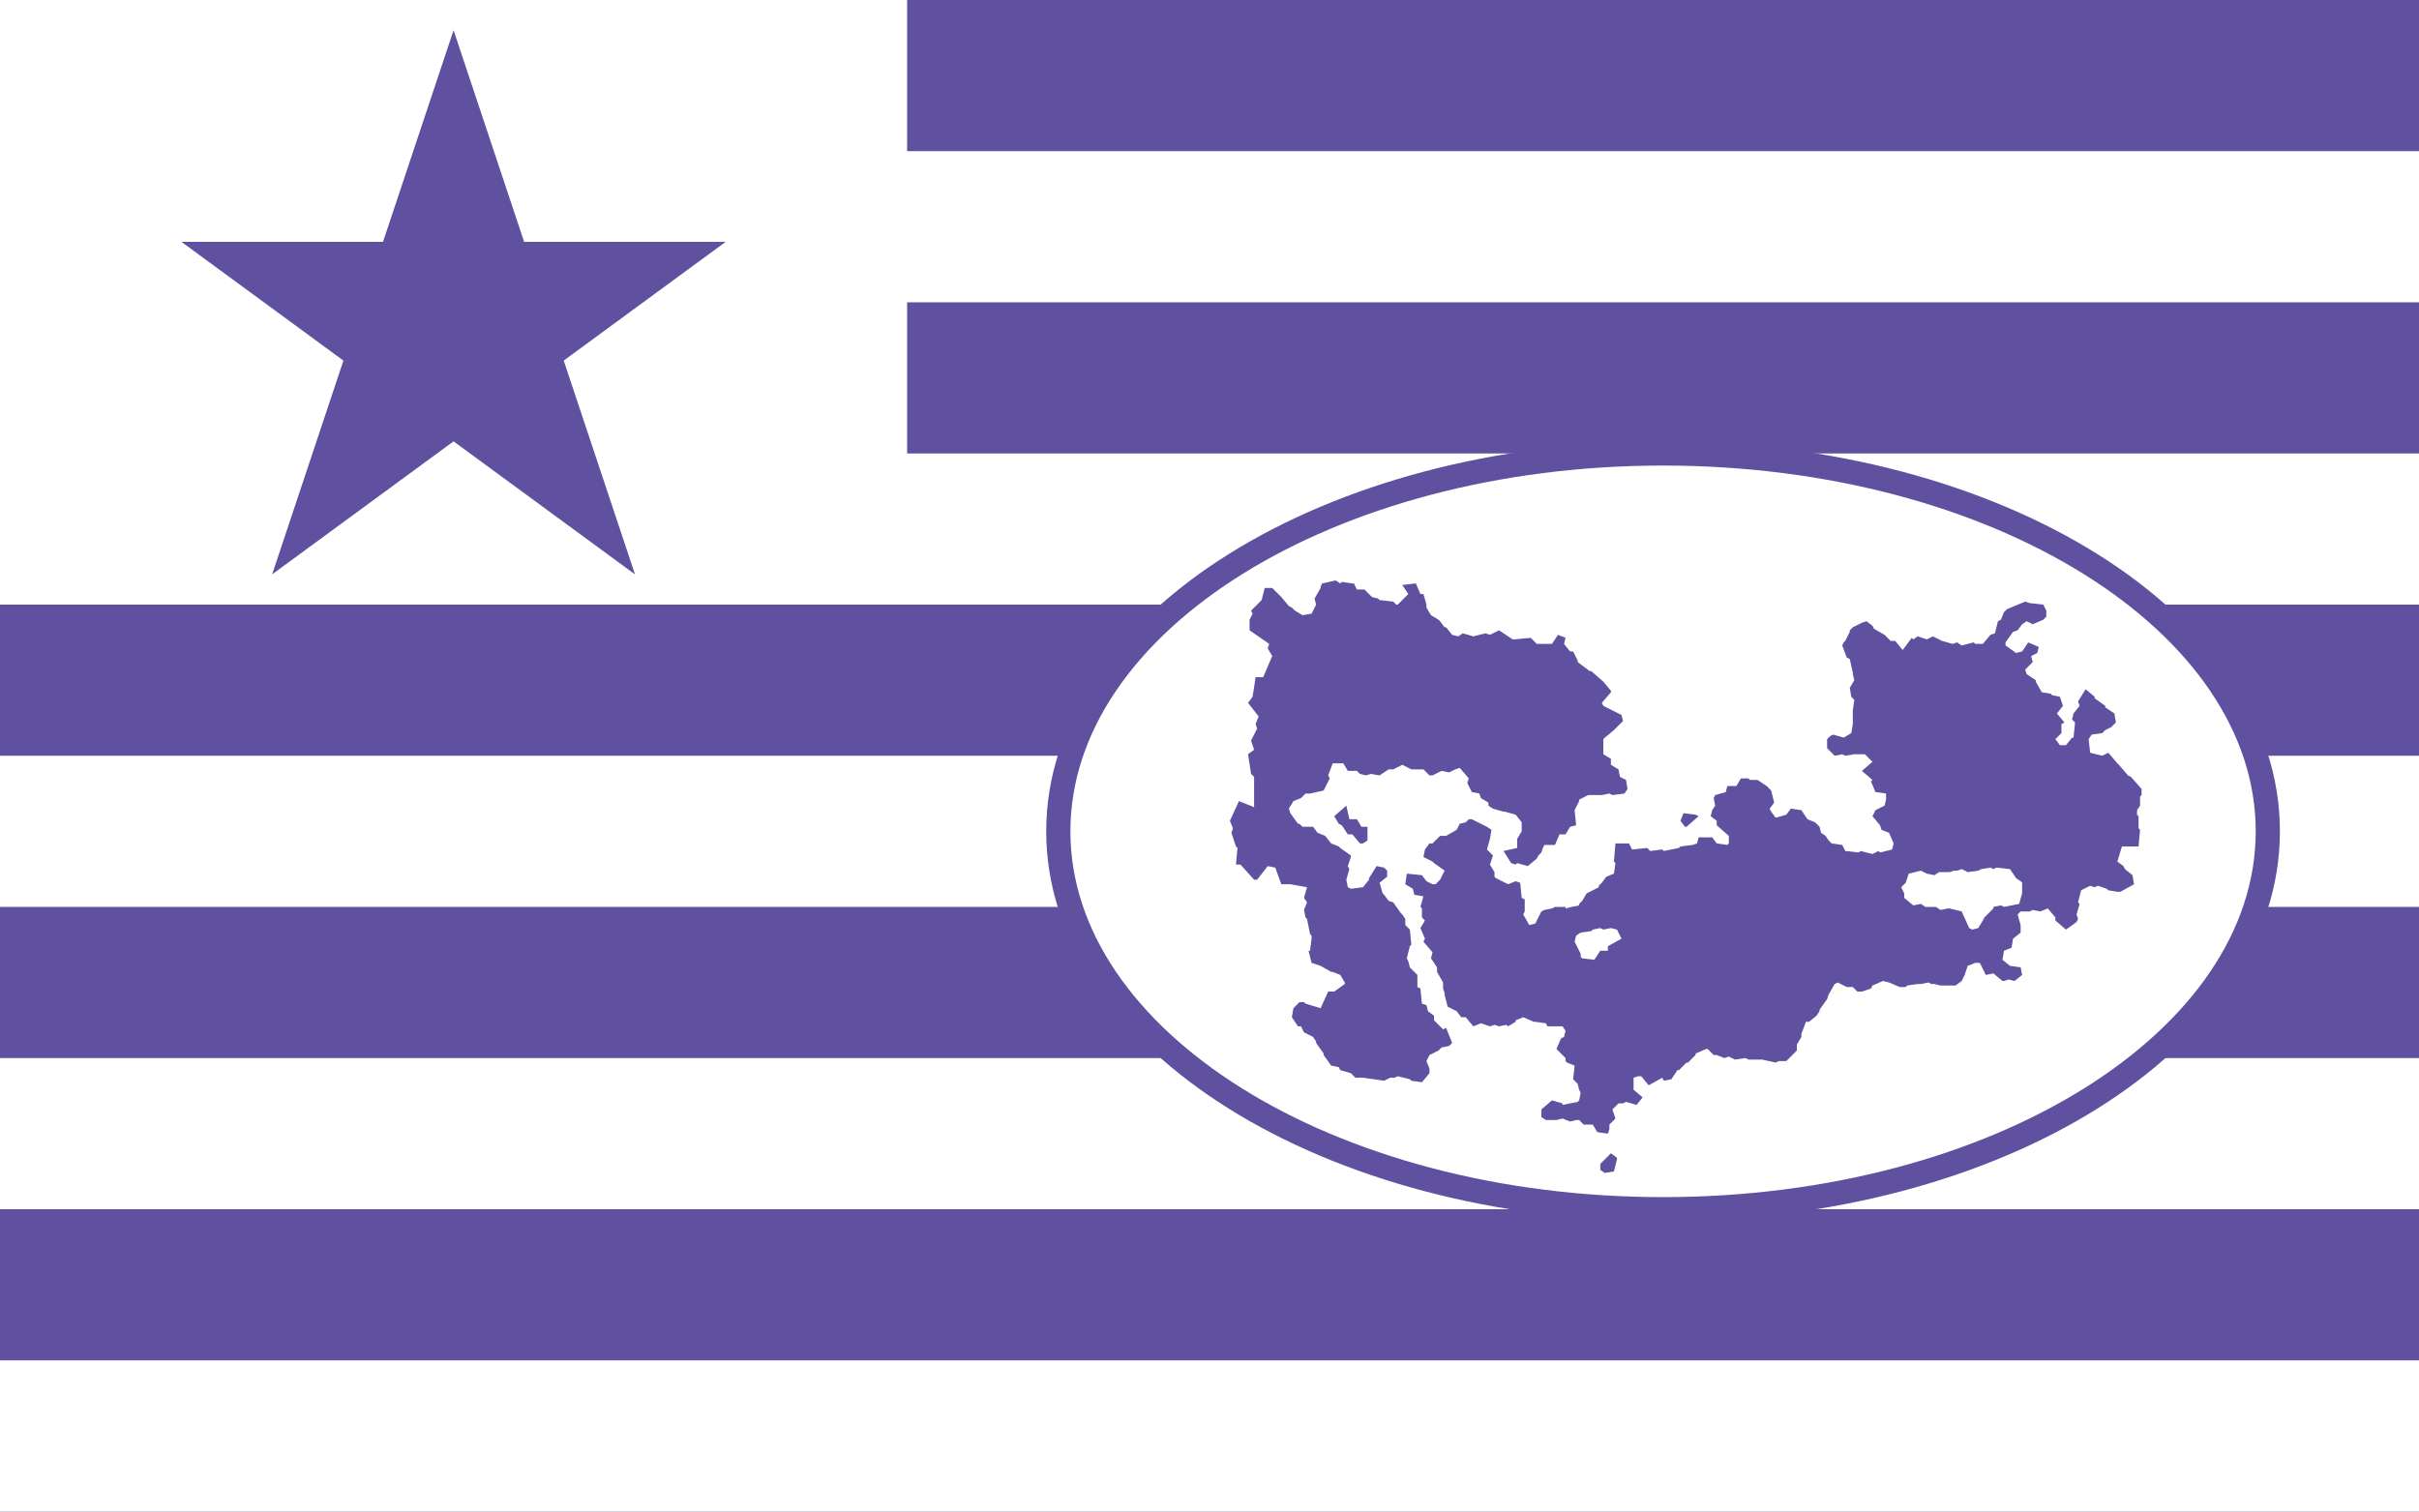
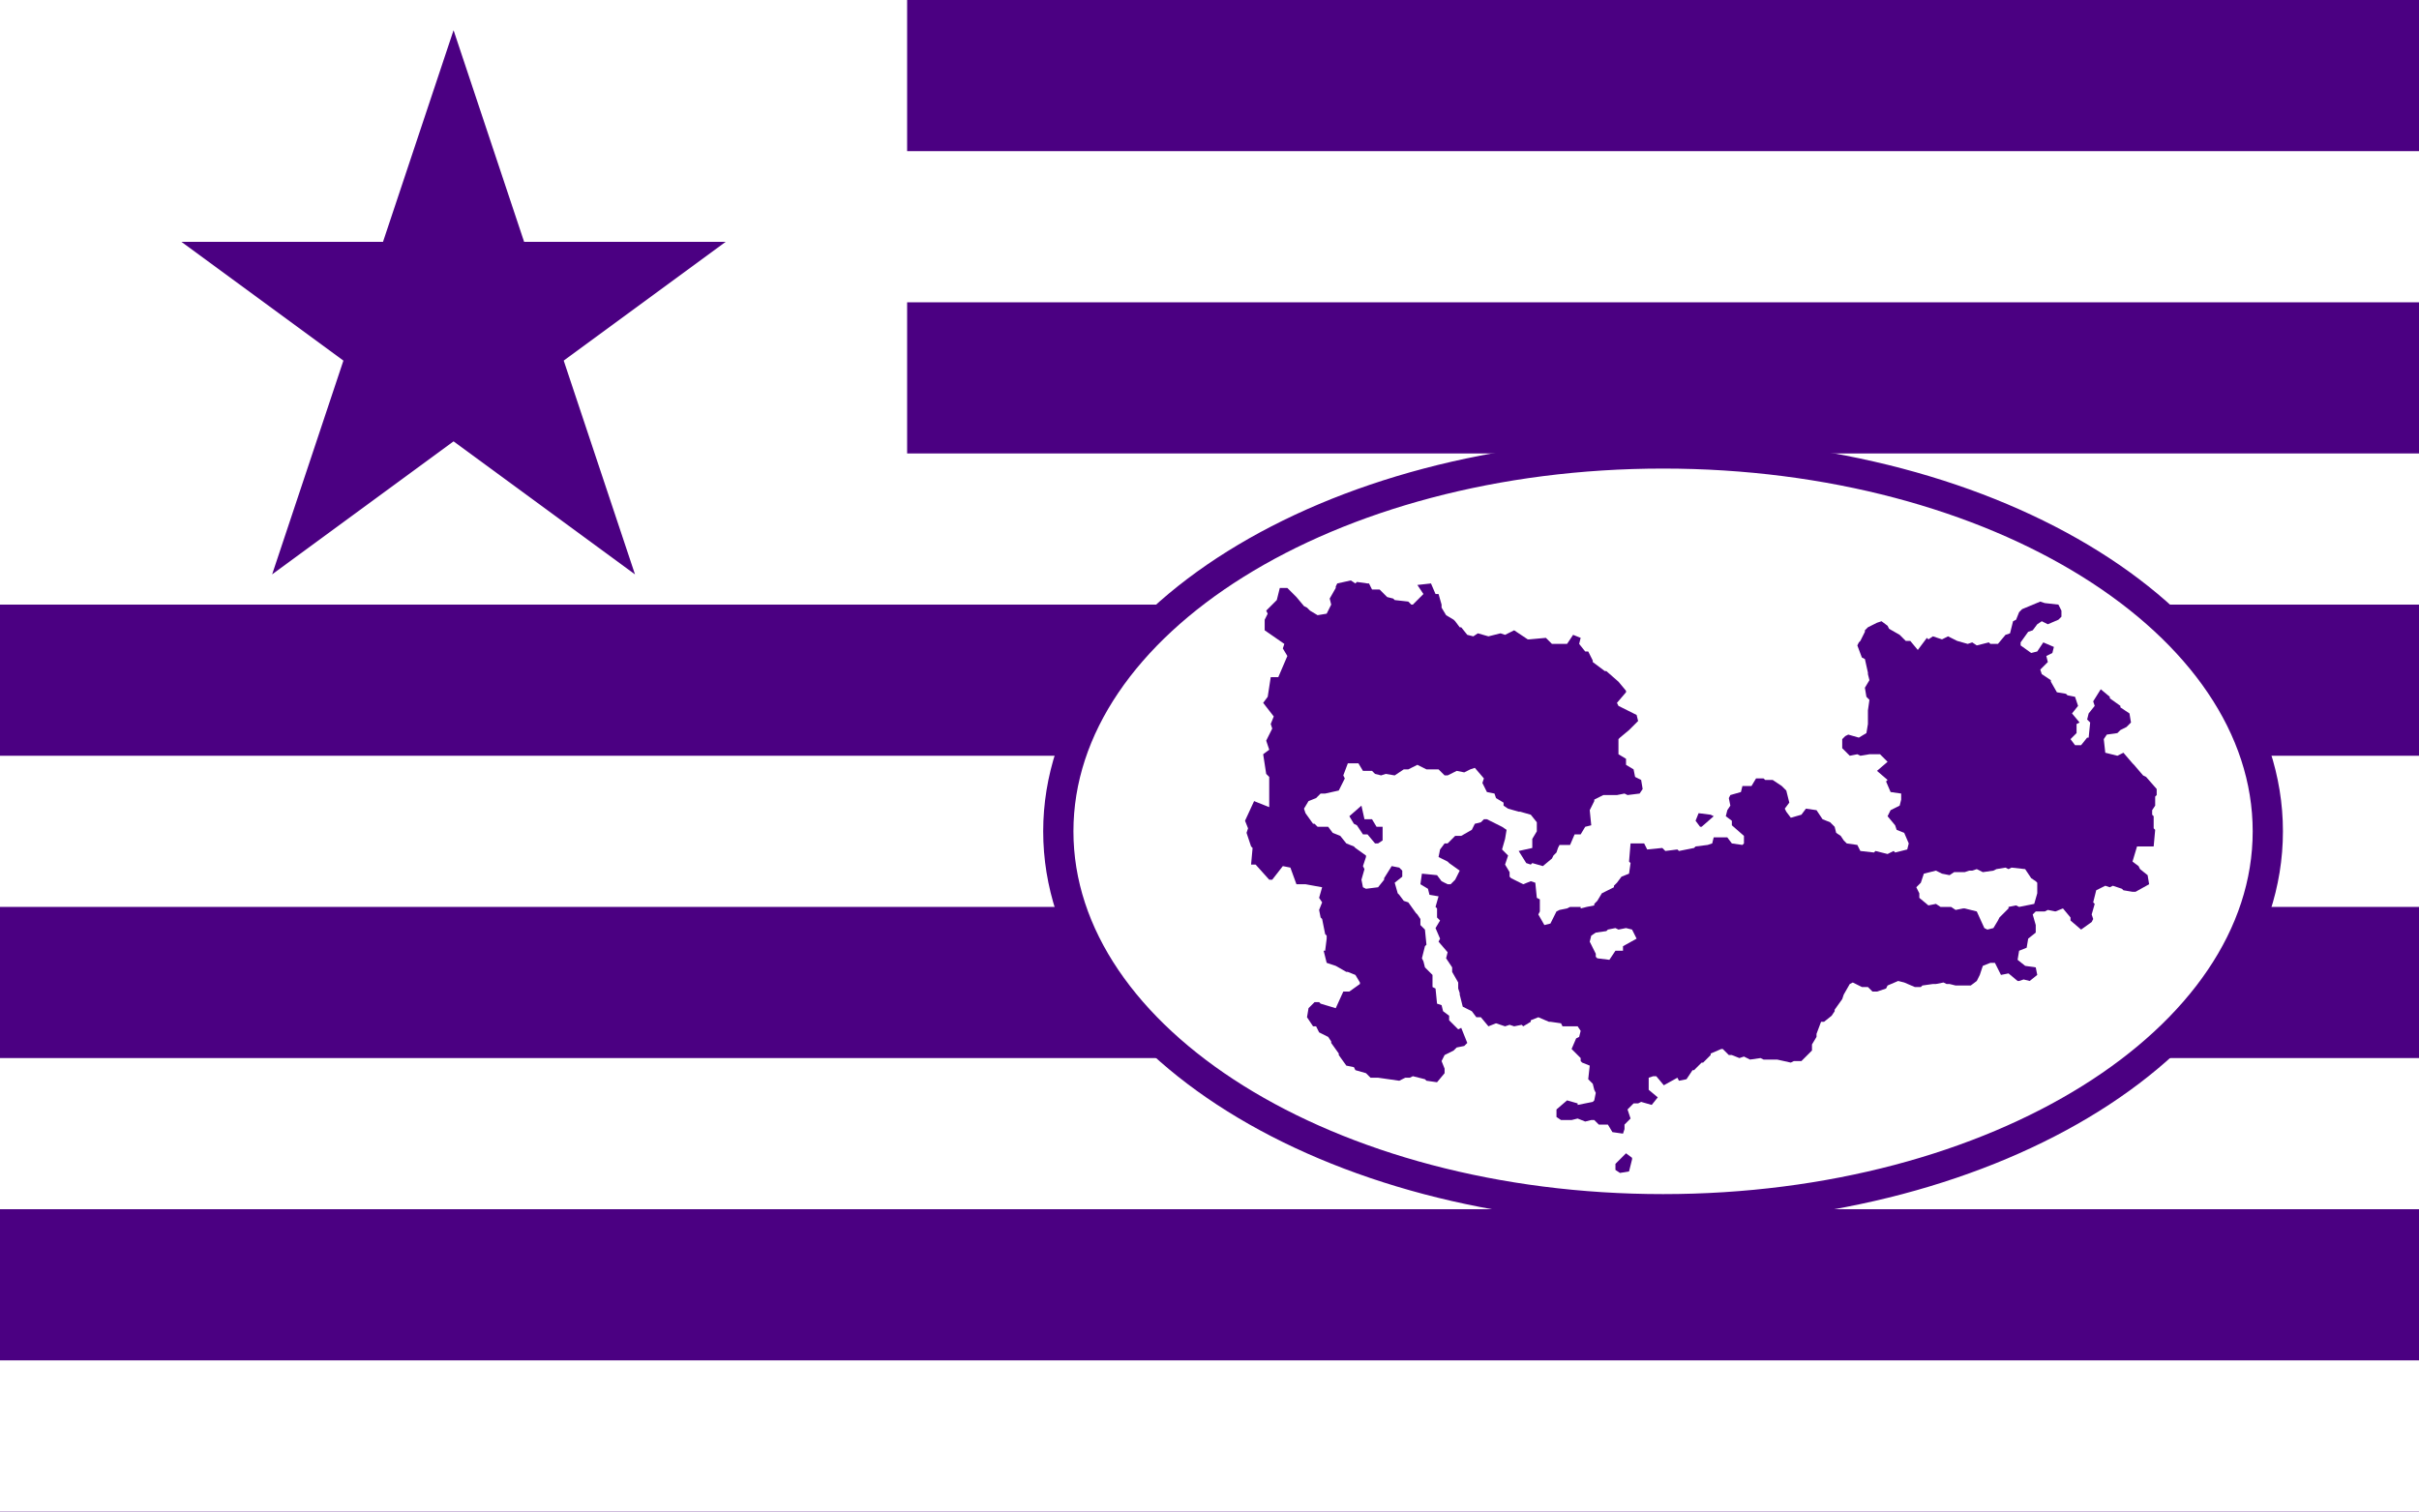
- <svg xmlns="http://www.w3.org/2000/svg" viewBox="0 0 800 500" version="1.1">
-   <rect width="800" height="500" fill="#6050A0" />
+ <svg xmlns="http://www.w3.org/2000/svg" version="1.1" viewBox="0 0 80 50">
+   <rect width="80" height="50" fill="indigo" />
  <g fill="white">
-     <rect y="050" width="800" height="50" />
-     <rect y="150" width="800" height="50" />
-     <rect y="250" width="800" height="50" />
-     <rect y="350" width="800" height="50" />
-     <rect y="450" width="800" height="50" />
-     <rect width="300" height="200" />
-     <ellipse cx="550" cy="275" rx="200" ry="125" stroke="#6050A0" stroke-width="8" />
+     <rect y="5" width="80" height="5" />
+     <rect y="15" width="80" height="5" />
+     <rect y="25" width="80" height="5" />
+     <rect y="35" width="80" height="5" />
+     <rect y="45" width="80" height="5" />
+     <rect width="30" height="20" />
+     <ellipse cx="55" cy="27.5" rx="20" ry="12.5" stroke="indigo" />
  </g>
-   <g fill="#6050A0">
-     <polygon points="90,0 30,180 180,70 0,70 150,180" transform="matrix(1,0,0,1,60,10)" />
-     <path fill-rule="evenodd" transform="matrix(.5,0,0,.5,405,190)" d="M24.5,17l2-8h5l6,6l0,0l5,6l2,1l2,2l5,3l6-1l3-6l-1-4l4-7V8l1-2l9-2l3,2l1-1l7,1h1l2,4h5l5,5l4,1l1,1l9,1l2,2h1    l7-7l-4-6l9-1l3,7h2l2,7v2l3,5l5,3l1,1l3,4h1l4,5l4,1l3-2l7,2l0,0l8-2l3,1l6-3l9,6l0,0h1l11-1l4,4h5l0,0h5l4-6l5,2l-1,4l4,5h2l3,6v1    l8,6h1l8,7l0,0l5,6v1l-6,7l1,2l6,3l0,0l6,3l1,4l-6,6l0,0l-6,5l-1,1l0,0v10l5,3v4l5,3l1,5l4,2l1,6l-2,3l-8,1l-2-1l-5,1l0,0h-9l-6,3v1    l-3,6l1,10l0,0l-4,1l-3,5h-4l-3,7h-7l-1,2l-1,3l-2,2l-1,2l-6,5l-7-2l-1,1l-3-1l-5-8l9-2v-6l3-5v-4v-2l-4-5l-7-2h-1l-7-2l-3-2v-2    l-5-3l-1-3l-5-1l-3-6l1-3l-6-7l-3,1l-4,2l-5-1l-6,3h-2l-4-4h-8l-6-3l0,0l-6,3h-3l-6,4l-6-1l-3,1l-4-1l-2-2h-6l-3-5h-7l-3,8l1,2l-4,8    l-9,2h-1h-2l-3,3l-5,2l-3,5l1,3l5,7h1l2,2h7l0,0l3,4l5,2l4,5l5,2l1,1l7,5v1l-2,6l1,2l-2,7l1,5l2,1l8-1l4-5v-1l5-8l5,1l2,2v4l-5,4    l2,7l1,1l3,4l3,1l5,7l1,1l2,3v4l3,3l1,10l-1,1l-2,8l1,2l1,4l5,5v8l2,1l1,10l3,1l1,4l4,3v3l6,6l2-1l4,10l-2,2l-5,1l-2,2l-6,3l-2,4    l2,5v3l-5,6l-7-1l-1-1l-8-2l-2,1h-3l-4,2l-7-1l0,0l-7-1l0,0h-5l-3-3l-7-2l-1-2l-5-1l-5-7v-1l-5-7v-1l-2-3l-6-3l-2-4h-2l-4-6l1-6l4-4    h2h1l1,1l10,3l0,0l5-11h4l7-5v-1l-3-5l-5-2h-1l-7-4l0,0l-6-2l-2-8h1l1-8v-2l-1-1l-2-10l-1-1l-1-5l2-5l-2-3l2-7l-11-2h-1h-5l-4-11    l-5-1l-7,9h-2l-9-10h-3l1-11l-1-1l-3-9l1-3l-2-5l6-13l10,4v-19l0,0v-1l-2-2l-2-13l4-3l-2-6l4-8l-1-3l2-5l-7-9l3-4l2-13h5l6-14l-3-5    l1-3l-13-9v-7l2-4l-1-2L24.5,17 M527.5,33l-3,4l-3,1l-5,7v2l7,5l4-1l4-6l7,3l-1,4l-4,2l1,4l-5,5l1,3l6,4v1l4,7l6,1l1,1l5,1l2,6l-4,5    l5,6l-2,1v6l-4,4l3,4h4l4-5h1l1-10l-2-2l1-4l4-5l-1-3l5-8l6,5v1l7,5v1l6,4l1,6l-3,3l-4,2l-2,2l-7,1l-2,3l1,9l0,0l8,2l4-2l6,7l1,1    l6,7l2,1l7,8v4l-1,1v6l-2,3v3l1,1v8l1,1l-1,11h-1h-10l-3,10l4,3l1,2l5,4l1,6l-9,5h-2l0,0l-6-1l-1-1l-6-2l-2,1l-3-1l-6,3l-2,8l1,1    l-2,7l1,3l-1,2l-7,5l-7-6v-2l-5-6l-5,2l-5-1l-2,1h-6l-2,2l2,7v1v4l-5,4l-1,6l-5,2l-1,6l5,4l0,0l7,1l1,5l-5,4l-4-1l-3,1h-1l-6-5l-5,1    l-4-8h-3l-5,2l-2,6l0,0l-2,4l-4,3h-9h-1l-4-1h-2l-2-1l-5,1h-2l-7,1l-1,1h-4l-7-3l0,0l-4-1l-7,3l-1,2l-6,2h-3l-3-3h-4l-6-3l-2,1l-4,7    l-1,3l-5,7v1l-2,3l-5,4h-2l-3,8v2l-3,5v4l-7,7h-5l0,0l-2,1l-9-2h-1h-8l-2-1l-7,1l-4-2l-3,1l-5-2h-2l0,0l-4-4h-1l-7,3v1l-5,5h-1l-5,5    h-1l-4,6l-5,1l-1-2l-9,5l-5-6h-2l-3,1v8l6,5l-4,5l-7-2l-2,1h-3l-4,4l2,6l-4,4v3l-1,3l-7-1l-3-5h-6l-3-3h-2l-4,1l-5-2l-4,1h-7l-3-2    v-3v-2l7-6l7,2v1l10-2l1-1l1-5l-1-2l-1-4l-3-3l1-9l-5-2l-1-1v-2l-6-6l3-7l2-1l1-4l-2-3h-10l-1-2l-7-1h-1l-7-3l-5,2v1l-5,3l-1-1l-5,1    l-3-1l-3,1l-6-2l-5,2l-5-6h-3l-3-4l-6-3l-2-8v-1l-1-3v-4l-4-7v-3l-4-6l1-4l-6-7l1-2l-3-7l3-5l0,0l-2-2v-6l-1-1l2-7l-6-1l-1-4l-5-3    l1-7l10,1l3,4l4,2h2l3-3l3-6l0,0l-7-5l-1-1l-6-3l1-5l3-4h2l5-5h3h1l7-4l2-4l4-1l2-2h2l10,5l0,0l3,2l-1,6l0,0l-2,7l4,4l-2,6l0,0l3,5    v3l1,1l8,4l5-2l3,1l1,10l2,1v8l-1,2l4,7l4-1l4-8l2-1l5-1l2-1h7v1l4-1l5-1v-1l2-2l3-5l8-4v-1l2-2l3-4l5-2l1-7l-1-1l1-12h1h8l2,4l10-1    l2,2l8-1l1,1l10-2l1-1l8-1l3-1l1-4h9l3,4l7,1l1-1v-5l-8-7v-3l-4-3l1-4l2-3l-1-5l1-2l7-2l1-4h6l3-5h5l1,1h5l6,4l1,1l2,2l2,8l-3,4l1,2    l3,4l7-2l3-4l7,1l4,6l5,2l3,3l1,4l3,2l2,3l2,2l7,1l2,4l9,1l1-1l8,2l4-2l1,1l8-2l1-4l-3-7l-5-2l-1-3l-5-6l2-4l6-3l1-4v-4l-7-1l-3-7    l1-1l-7-6l7-6l-5-5h-6h-1l-6,1l-2-1l-5,1l-5-5v-6l2-2l2-1l7,2l5-3l1-6l0,0v-8v-1l1-7l-2-2l-1-6l3-5l-1-4v-1l-2-9l-2-1l-3-8l1-2l1-1    l3-6v-1l2-2l6-3l3-1l4,3l1,2l7,4l1,1l3,3h3l5,6l6-8l1,1l3-2l6,2l4-2l6,3l0,0l7,2l3-1l3,2l8-2l1,1h5l5-6l3-1l2-8l2-1l2-5l2-2l0,0    l12-5l3,1l0,0l9,1l2,4v4l-2,2l-7,3l-4-2L527.5,33 M72.5,160l8-7l2,9h5l3,5h4l0,0v9l-3,2h-2l-5-6h-3l-4-6l-2-1L72.5,160 M301.5,163    l2-5l8,1l2,1l-8,7h-1L301.5,163 M460.5,196l4,2l5,1l3-2h7l3-1h2l3-1l4,2l7-1l2-1l6-1l2,1l2-1l9,1l4,6l3,2l1,1v5v2l-2,7l-10,2l-2-1    l-5,1v1l-6,6l-1,2l-3,5l-4,1l-2-1l-5-11l-8-2h-1l0,0l-5,1l-3-2h-7l-3-2l-5,1l-6-5v-3l-2-4l3-3l2-6L460.5,196 M243.5,235l5-1l2,1l5-1    l4,1l3,6l-9,5v3h-5l-4,6l-8-1l-1-1v-2l-4-8l1-4l3-2l7-1L243.5,235 M248.5,390v4l3,2l6-1l2-8v-1l-4-3l-1,1L248.5,390" />
+   <g fill="indigo">
+     <polygon transform="translate(6,1)" points="0,7 15,18 9,0 3,18 18,7" />
+     <path transform="matrix(.05 0 0 .05 41 19)" fill-rule="evenodd" d="m24.5 17 2-8h5l6 6 5 6 2 1 2 2 5 3 6-1 3-6-1-4 4-7v-1l1-2 9-2 3 2 1-1 7 1h1l2 4h5l5 5 4 1 1 1 9 1 2 2h1l7-7-4-6 9-1 3 7h2l2 7v2l3 5 5 3 1 1 3 4h1l4 5 4 1 3-2 7 2 8-2 3 1 6-3 9 6h1l11-1 4 4h10l4-6 5 2-1 4 4 5h2l3 6v1l8 6h1l8 7 5 6v1l-6 7 1 2 12 6 1 4-6 6-6 5-1 1v10l5 3v4l5 3 1 5 4 2 1 6-2 3-8 1-2-1-5 1h-9l-6 3v1l-3 6 1 10-4 1-3 5h-4l-3 7h-7l-1 2-1 3-2 2-1 2-6 5-7-2-1 1-3-1-5-8 9-2v-6l3-5v-6l-4-5-7-2h-1l-7-2-3-2v-2l-5-3-1-3-5-1-3-6 1-3-6-7-3 1-4 2-5-1-6 3h-2l-4-4h-8l-6-3-6 3h-3l-6 4-6-1-3 1-4-1-2-2h-6l-3-5h-7l-3 8 1 2-4 8-9 2h-3l-3 3-5 2-3 5 1 3 5 7h1l2 2h7l3 4 5 2 4 5 5 2 1 1 7 5v1l-2 6 1 2-2 7 1 5 2 1 8-1 4-5v-1l5-8 5 1 2 2v4l-5 4 2 7 1 1 3 4 3 1 5 7 1 1 2 3v4l3 3 1 10-1 1-2 8 1 2 1 4 5 5v8l2 1 1 10 3 1 1 4 4 3v3l6 6 2-1 4 10-2 2-5 1-2 2-6 3-2 4 2 5v3l-5 6-7-1-1-1-8-2-2 1h-3l-4 2-14-2h-5l-3-3-7-2-1-2-5-1-5-7v-1l-5-7v-1l-2-3-6-3-2-4h-2l-4-6 1-6 4-4h3l1 1 10 3 5-11h4l7-5v-1l-3-5-5-2h-1l-7-4-6-2-2-8h1l1-8v-2l-1-1-2-10-1-1-1-5 2-5-2-3 2-7-11-2h-6l-4-11-5-1-7 9h-2l-9-10h-3l1-11-1-1-3-9 1-3-2-5 6-13 10 4v-20l-2-2-2-13 4-3-2-6 4-8-1-3 2-5-7-9 3-4 2-13h5l6-14-3-5 1-3-13-9v-7l2-4-1-2 7-7m503 16-3 4-3 1-5 7v2l7 5 4-1 4-6 7 3-1 4-4 2 1 4-5 5 1 3 6 4v1l4 7 6 1 1 1 5 1 2 6-4 5 5 6-2 1v6l-4 4 3 4h4l4-5h1l1-10-2-2 1-4 4-5-1-3 5-8 6 5v1l7 5v1l6 4 1 6-3 3-4 2-2 2-7 1-2 3 1 9 8 2 4-2 6 7 1 1 6 7 2 1 7 8v4l-1 1v6l-2 3v3l1 1v8l1 1-1 11h-11l-3 10 4 3 1 2 5 4 1 6-9 5h-2l-6-1-1-1-6-2-2 1-3-1-6 3-2 8 1 1-2 7 1 3-1 2-7 5-7-6v-2l-5-6-5 2-5-1-2 1h-6l-2 2 2 7v5l-5 4-1 6-5 2-1 6 5 4 7 1 1 5-5 4-4-1-3 1h-1l-6-5-5 1-4-8h-3l-5 2-2 6-2 4-4 3h-10l-4-1h-2l-2-1-5 1h-2l-7 1-1 1h-4l-7-3-4-1-7 3-1 2-6 2h-3l-3-3h-4l-6-3-2 1-4 7-1 3-5 7v1l-2 3-5 4h-2l-3 8v2l-3 5v4l-7 7h-5l-2 1-9-2h-9l-2-1-7 1-4-2-3 1-5-2h-2l-4-4h-1l-7 3v1l-5 5h-1l-5 5h-1l-4 6-5 1-1-2-9 5-5-6h-2l-3 1v8l6 5-4 5-7-2-2 1h-3l-4 4 2 6-4 4v3l-1 3-7-1-3-5h-6l-3-3h-2l-4 1-5-2-4 1h-7l-3-2v-5l7-6 7 2v1l10-2 1-1 1-5-1-2-1-4-3-3 1-9-5-2-1-1v-2l-6-6 3-7 2-1 1-4-2-3h-10l-1-2-7-1h-1l-7-3-5 2v1l-5 3-1-1-5 1-3-1-3 1-6-2-5 2-5-6h-3l-3-4-6-3-2-8v-1l-1-3v-4l-4-7v-3l-4-6 1-4-6-7 1-2-3-7 3-5-2-2v-6l-1-1 2-7-6-1-1-4-5-3 1-7 10 1 3 4 4 2h2l3-3 3-6-7-5-1-1-6-3 1-5 3-4h2l5-5h4l7-4 2-4 4-1 2-2h2l10 5 3 2-1 6-2 7 4 4-2 6 3 5v3l1 1 8 4 5-2 3 1 1 10 2 1v8l-1 2 4 7 4-1 4-8 2-1 5-1 2-1h7v1l4-1 5-1v-1l2-2 3-5 8-4v-1l2-2 3-4 5-2 1-7-1-1 1-12h9l2 4 10-1 2 2 8-1 1 1 10-2 1-1 8-1 3-1 1-4h9l3 4 7 1 1-1v-5l-8-7v-3l-4-3 1-4 2-3-1-5 1-2 7-2 1-4h6l3-5h5l1 1h5l6 4 3 3 2 8-3 4 1 2 3 4 7-2 3-4 7 1 4 6 5 2 3 3 1 4 3 2 2 3 2 2 7 1 2 4 9 1 1-1 8 2 4-2 1 1 8-2 1-4-3-7-5-2-1-3-5-6 2-4 6-3 1-4v-4l-7-1-3-7 1-1-7-6 7-6-5-5h-7l-6 1-2-1-5 1-5-5v-6l2-2 2-1 7 2 5-3 1-6v-9l1-7-2-2-1-6 3-5-1-4v-1l-2-9-2-1-3-8 1-2 1-1 3-6v-1l2-2 6-3 3-1 4 3 1 2 7 4 4 4h3l5 6 6-8 1 1 3-2 6 2 4-2 6 3 7 2 3-1 3 2 8-2 1 1h5l5-6 3-1 2-8 2-1 2-5 2-2 12-5 3 1 9 1 2 4v4l-2 2-7 3-4-2-3 2m-455 127 8-7 2 9h5l3 5h4v9l-3 2h-2l-5-6h-3l-4-6-2-1-3-5m229 3 2-5 8 1 2 1-8 7h-1l-3-4m159 33 4 2 5 1 3-2h7l3-1h2l3-1 4 2 7-1 2-1 6-1 2 1 2-1 9 1 4 6 3 2 1 1v7l-2 7-10 2-2-1-5 1v1l-6 6-1 2-3 5-4 1-2-1-5-11-8-2h-1l-5 1-3-2h-7l-3-2-5 1-6-5v-3l-2-4 3-3 2-6 8-2m-217 39 5-1 2 1 5-1 4 1 3 6-9 5v3h-5l-4 6-8-1-1-1v-2l-4-8 1-4 3-2 7-1 1-1m5 155v4l3 2 6-1 2-8v-1l-4-3-7 7" />
  </g>
</svg>
